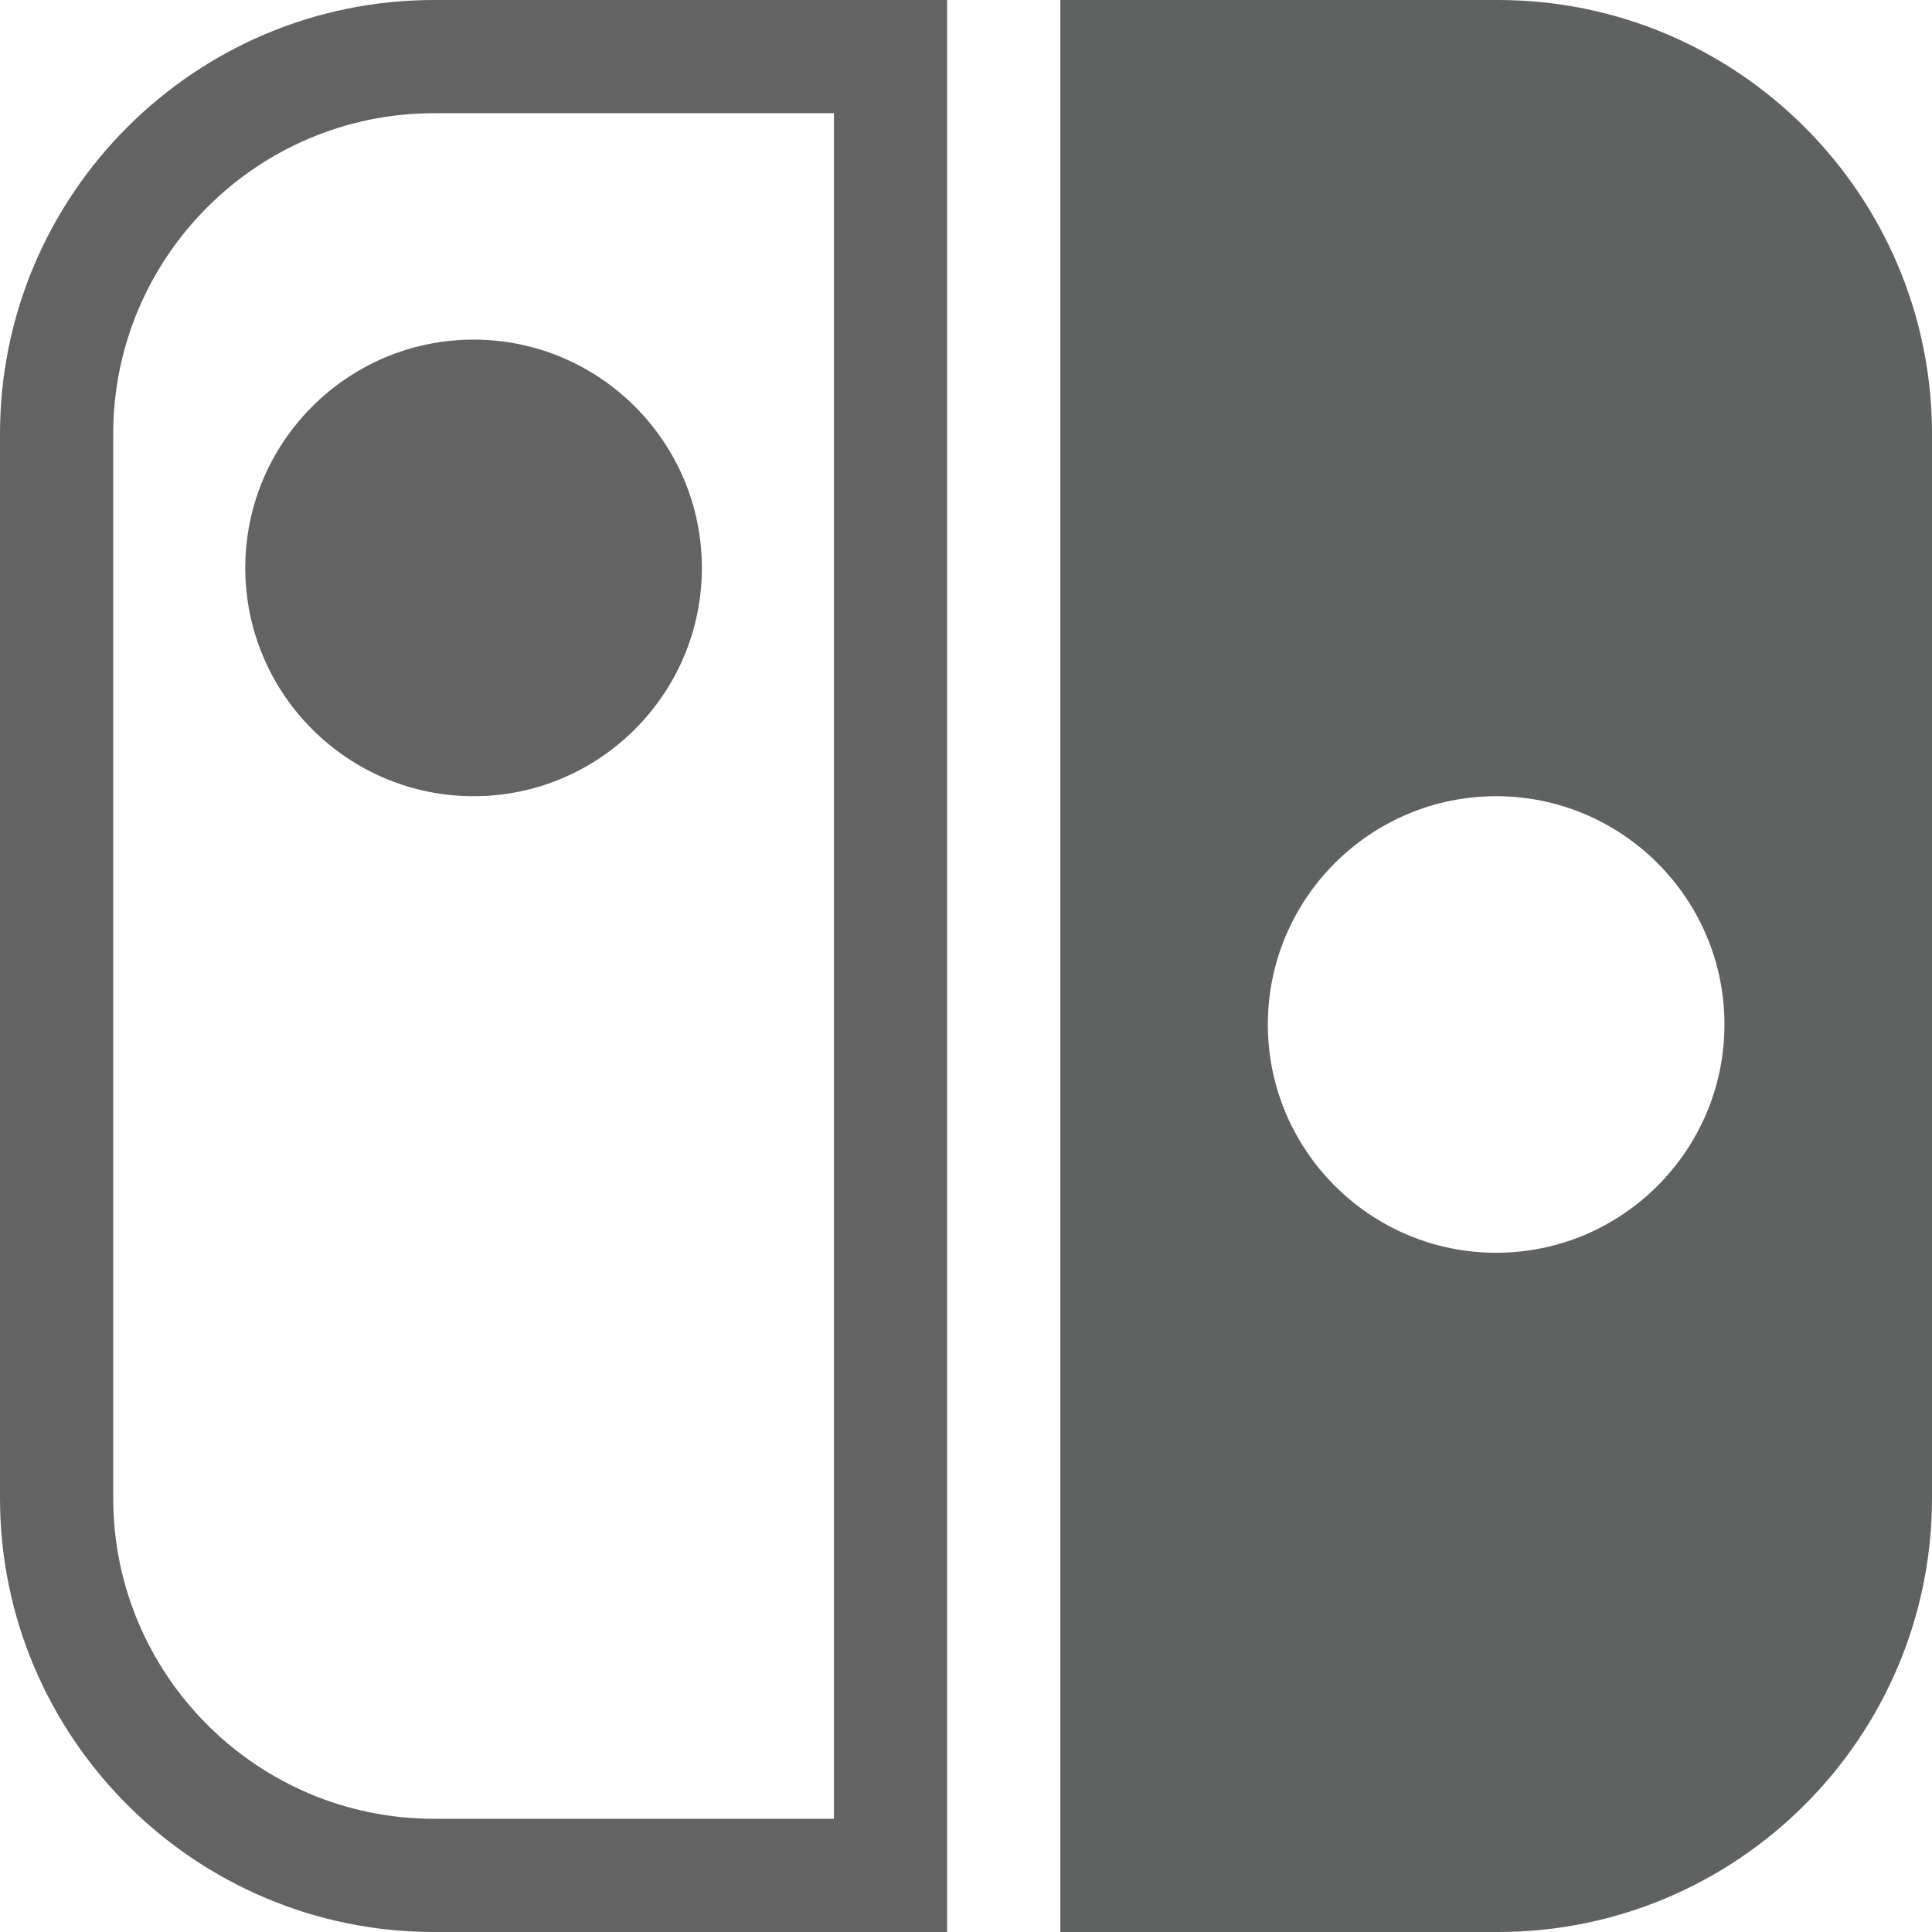
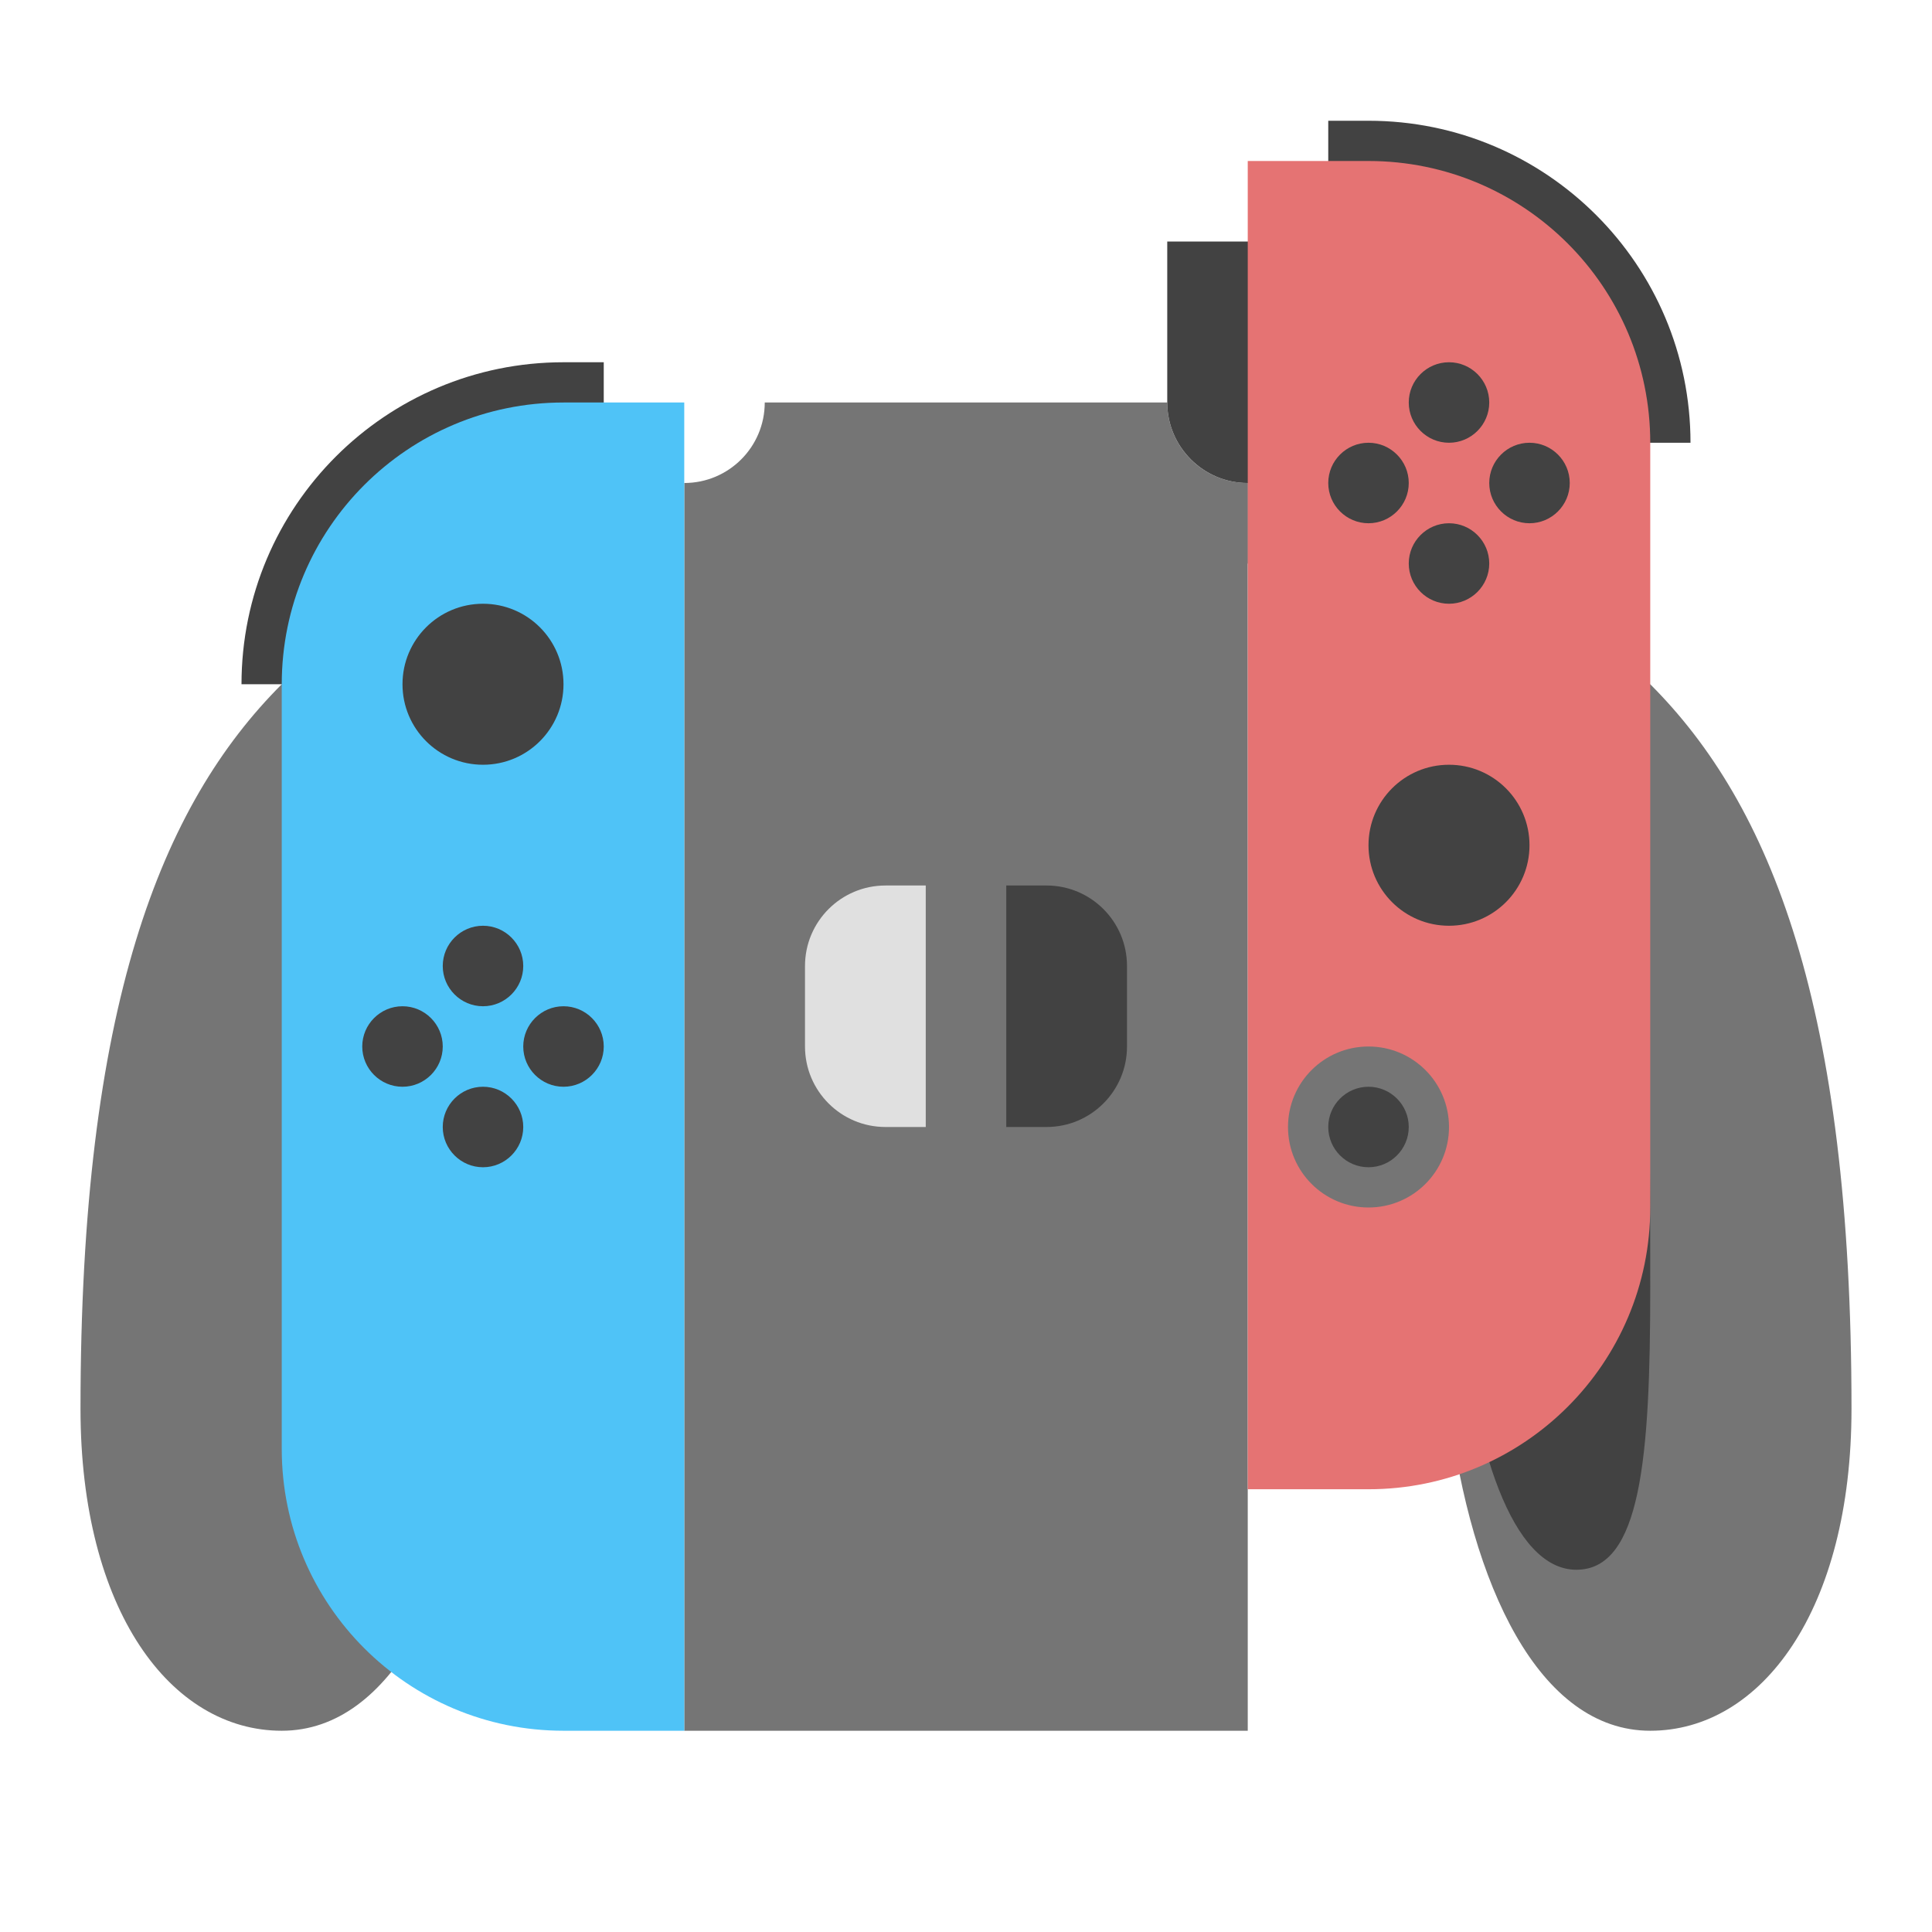
- <svg xmlns="http://www.w3.org/2000/svg" width="42" height="42" viewBox="0 0 42 42" fill="none">
-   <path d="M32.566 0H23.051V42H32.566C37.768 42 42 37.768 42 32.566V9.434C42 4.232 37.768 0 32.566 0ZM32.525 27.234C29.789 27.234 27.562 25.008 27.562 22.271C27.562 19.535 29.789 17.309 32.525 17.309C35.262 17.309 37.488 19.535 37.488 22.271C37.488 25.008 35.262 27.234 32.525 27.234Z" fill="#606161" />
-   <path d="M20.59 42H9.434C4.232 42 0 37.768 0 32.566V9.434C0 4.232 4.232 0 9.434 0H20.59V42ZM9.434 2.461C5.589 2.461 2.461 5.589 2.461 9.434V32.566C2.461 36.411 5.589 39.539 9.434 39.539H18.129V2.461H9.434Z" fill="#636364" />
-   <path d="M10.295 17.309C7.558 17.309 5.332 15.082 5.332 12.346C5.332 9.609 7.558 7.383 10.295 7.383C13.031 7.383 15.258 9.609 15.258 12.346C15.258 15.082 13.031 17.309 10.295 17.309Z" fill="#636364" />
+ <svg xmlns="http://www.w3.org/2000/svg" viewBox="0 0 48 48" width="48px" height="48px">
+   <g id="surface3694473">
+     <path style=" stroke:none;fill-rule:nonzero;fill:rgb(45.882%,45.882%,45.882%);fill-opacity:1;" d="M 36 35 C 36.547 39.383 38.238 43 41 43 C 43.762 43 46 40 46 35 C 46 25 44 20 41 17 C 40 17 35 17 35 17 C 35 17 35 27 36 35 Z M 12 35 C 11.453 39.383 9.762 43 7 43 C 4.238 43 2 40 2 35 C 2 25 4 20 7 17 C 8 17 13 17 13 17 C 13 17 13 27 12 35 Z M 31 43 L 17 43 L 17 12 C 18.105 12 19 11.105 19 10 L 29 10 C 29 11.105 29.895 12 31 12 Z M 31 43 " />
+     <path style=" stroke:none;fill-rule:nonzero;fill:rgb(25.882%,25.882%,25.882%);fill-opacity:1;" d="M 32 6 L 32 14 L 31 14 L 31 12 C 29.898 12 29 11.102 29 10 L 29 6 Z M 41 32 C 41 36.23 40.766 39 39.164 39 C 37.57 39 36.586 35.941 36.277 32.23 C 36.16 30.859 36.062 29.422 36 28 L 40.98 28 C 41 29.211 41 30.539 41 32 Z M 15 17 L 6 17 C 6 12.582 9.582 9 14 9 L 15 9 Z M 42 11 L 33 11 L 33 3 L 34 3 C 38.418 3 42 6.582 42 11 Z M 42 11 " />
+     <path style=" stroke:none;fill-rule:nonzero;fill:rgb(89.804%,45.098%,45.098%);fill-opacity:1;" d="M 31 37 L 34 37 C 37.867 37 41 33.867 41 30 L 41 11 C 41 7.133 37.867 4 34 4 L 31 4 Z M 31 37 " />
+     <path style=" stroke:none;fill-rule:nonzero;fill:rgb(30.98%,76.471%,96.863%);fill-opacity:1;" d="M 17 43 L 14 43 C 10.133 43 7 39.867 7 36 L 7 17 C 7 13.133 10.133 10 14 10 L 17 10 Z M 17 43 " />
+     <path style=" stroke:none;fill-rule:nonzero;fill:rgb(45.882%,45.882%,45.882%);fill-opacity:1;" d="M 34 26 C 32.895 26 32 26.895 32 28 C 32 29.105 32.895 30 34 30 C 35.105 30 36 29.105 36 28 C 36 26.895 35.105 26 34 26 Z M 34 26 " />
+     <path style=" stroke:none;fill-rule:nonzero;fill:rgb(87.843%,87.843%,87.843%);fill-opacity:1;" d="M 23 28 L 22 28 C 20.895 28 20 27.105 20 26 L 20 24 C 20 22.895 20.895 22 22 22 L 23 22 Z M 23 28 " />
+     <path style=" stroke:none;fill-rule:nonzero;fill:rgb(25.882%,25.882%,25.882%);fill-opacity:1;" d="M 36 9 C 35.449 9 35 9.449 35 10 C 35 10.551 35.449 11 36 11 C 36.551 11 37 10.551 37 10 C 37 9.449 36.551 9 36 9 Z M 38 11 C 37.449 11 37 11.449 37 12 C 37 12.551 37.449 13 38 13 C 38.551 13 39 12.551 39 12 C 39 11.449 38.551 11 38 11 Z M 34 11 C 33.449 11 33 11.449 33 12 C 33 12.551 33.449 13 34 13 C 34.551 13 35 12.551 35 12 C 35 11.449 34.551 11 34 11 Z M 36 13 C 35.449 13 35 13.449 35 14 C 35 14.551 35.449 15 36 15 C 36.551 15 37 14.551 37 14 C 37 13.449 36.551 13 36 13 Z M 12 23 C 11.449 23 11 23.449 11 24 C 11 24.551 11.449 25 12 25 C 12.551 25 13 24.551 13 24 C 13 23.449 12.551 23 12 23 Z M 12 15 C 10.895 15 10 15.895 10 17 C 10 18.105 10.895 19 12 19 C 13.105 19 14 18.105 14 17 C 14 15.895 13.105 15 12 15 Z M 36 19 C 34.895 19 34 19.895 34 21 C 34 22.105 34.895 23 36 23 C 37.105 23 38 22.105 38 21 C 38 19.895 37.105 19 36 19 Z M 14 25 C 13.449 25 13 25.449 13 26 C 13 26.551 13.449 27 14 27 C 14.551 27 15 26.551 15 26 C 15 25.449 14.551 25 14 25 Z M 10 25 C 9.449 25 9 25.449 9 26 C 9 26.551 9.449 27 10 27 C 10.551 27 11 26.551 11 26 C 11 25.449 10.551 25 10 25 Z M 12 27 C 11.449 27 11 27.449 11 28 C 11 28.551 11.449 29 12 29 C 12.551 29 13 28.551 13 28 C 13 27.449 12.551 27 12 27 Z M 26 28 L 25 28 L 25 22 L 26 22 C 27.105 22 28 22.895 28 24 L 28 26 C 28 27.105 27.105 28 26 28 Z M 34 27 C 33.449 27 33 27.449 33 28 C 33 28.551 33.449 29 34 29 C 34.551 29 35 28.551 35 28 C 35 27.449 34.551 27 34 27 Z M 34 27 " />
+   </g>
</svg>
